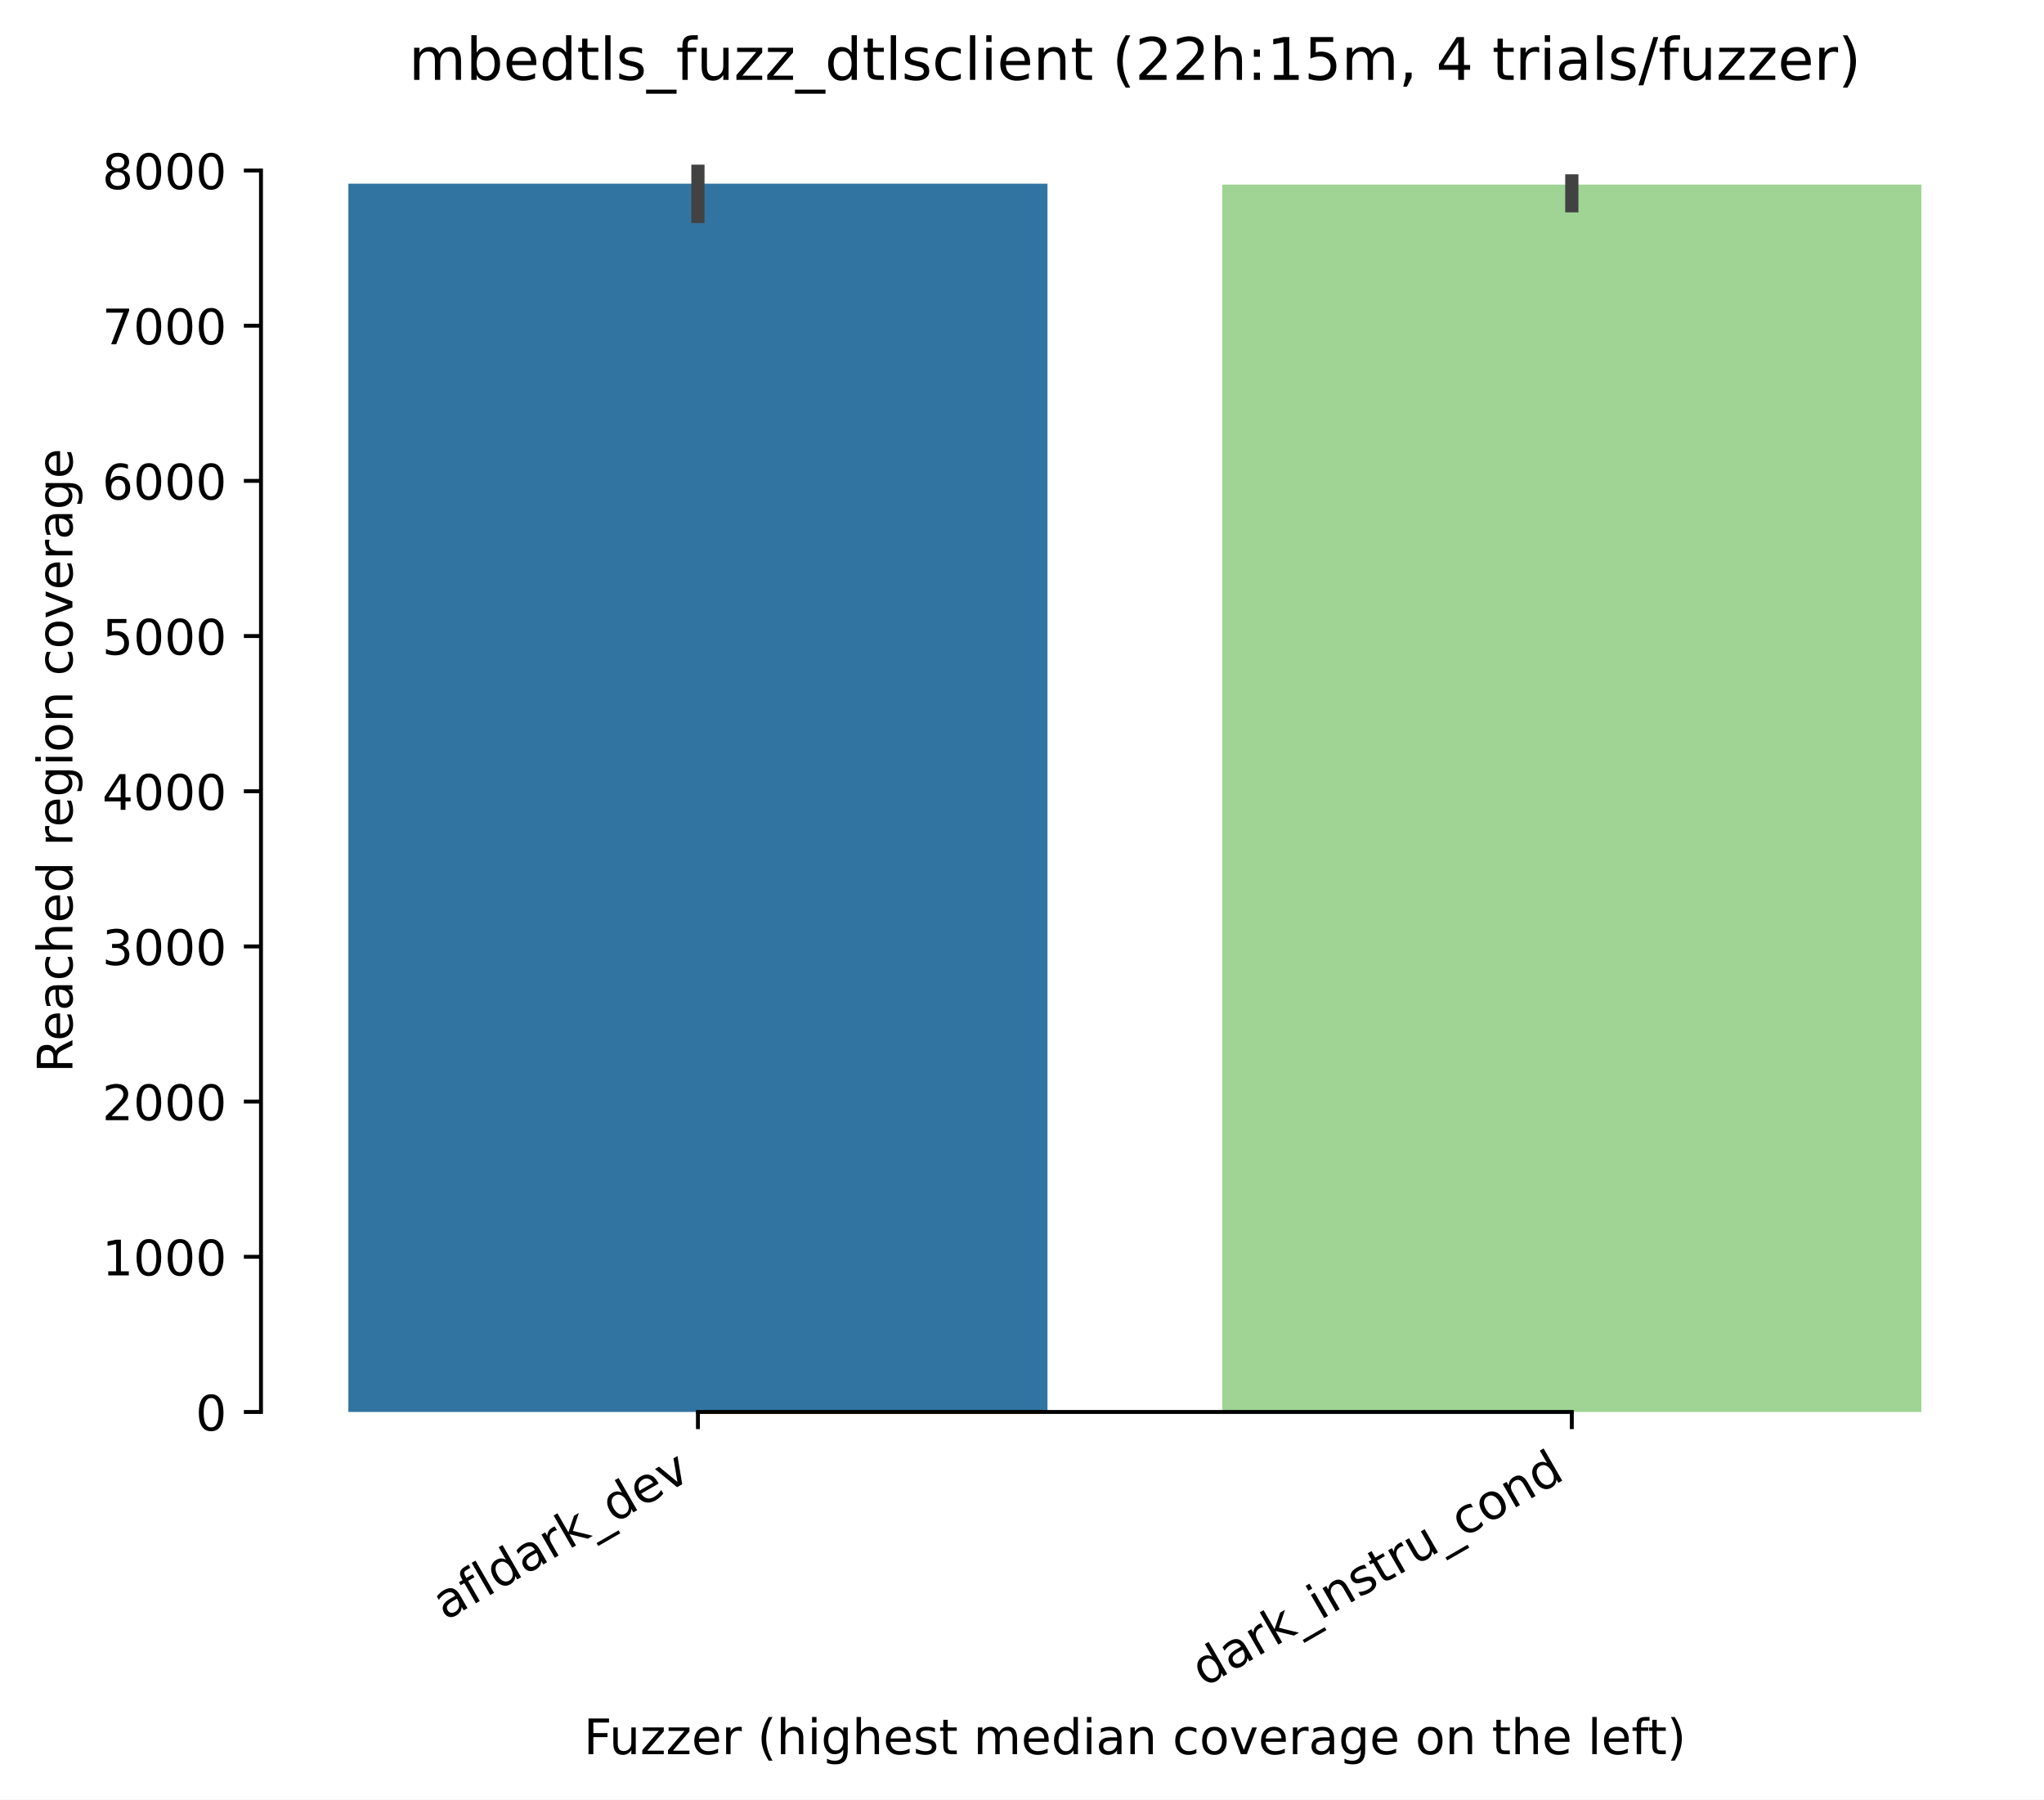
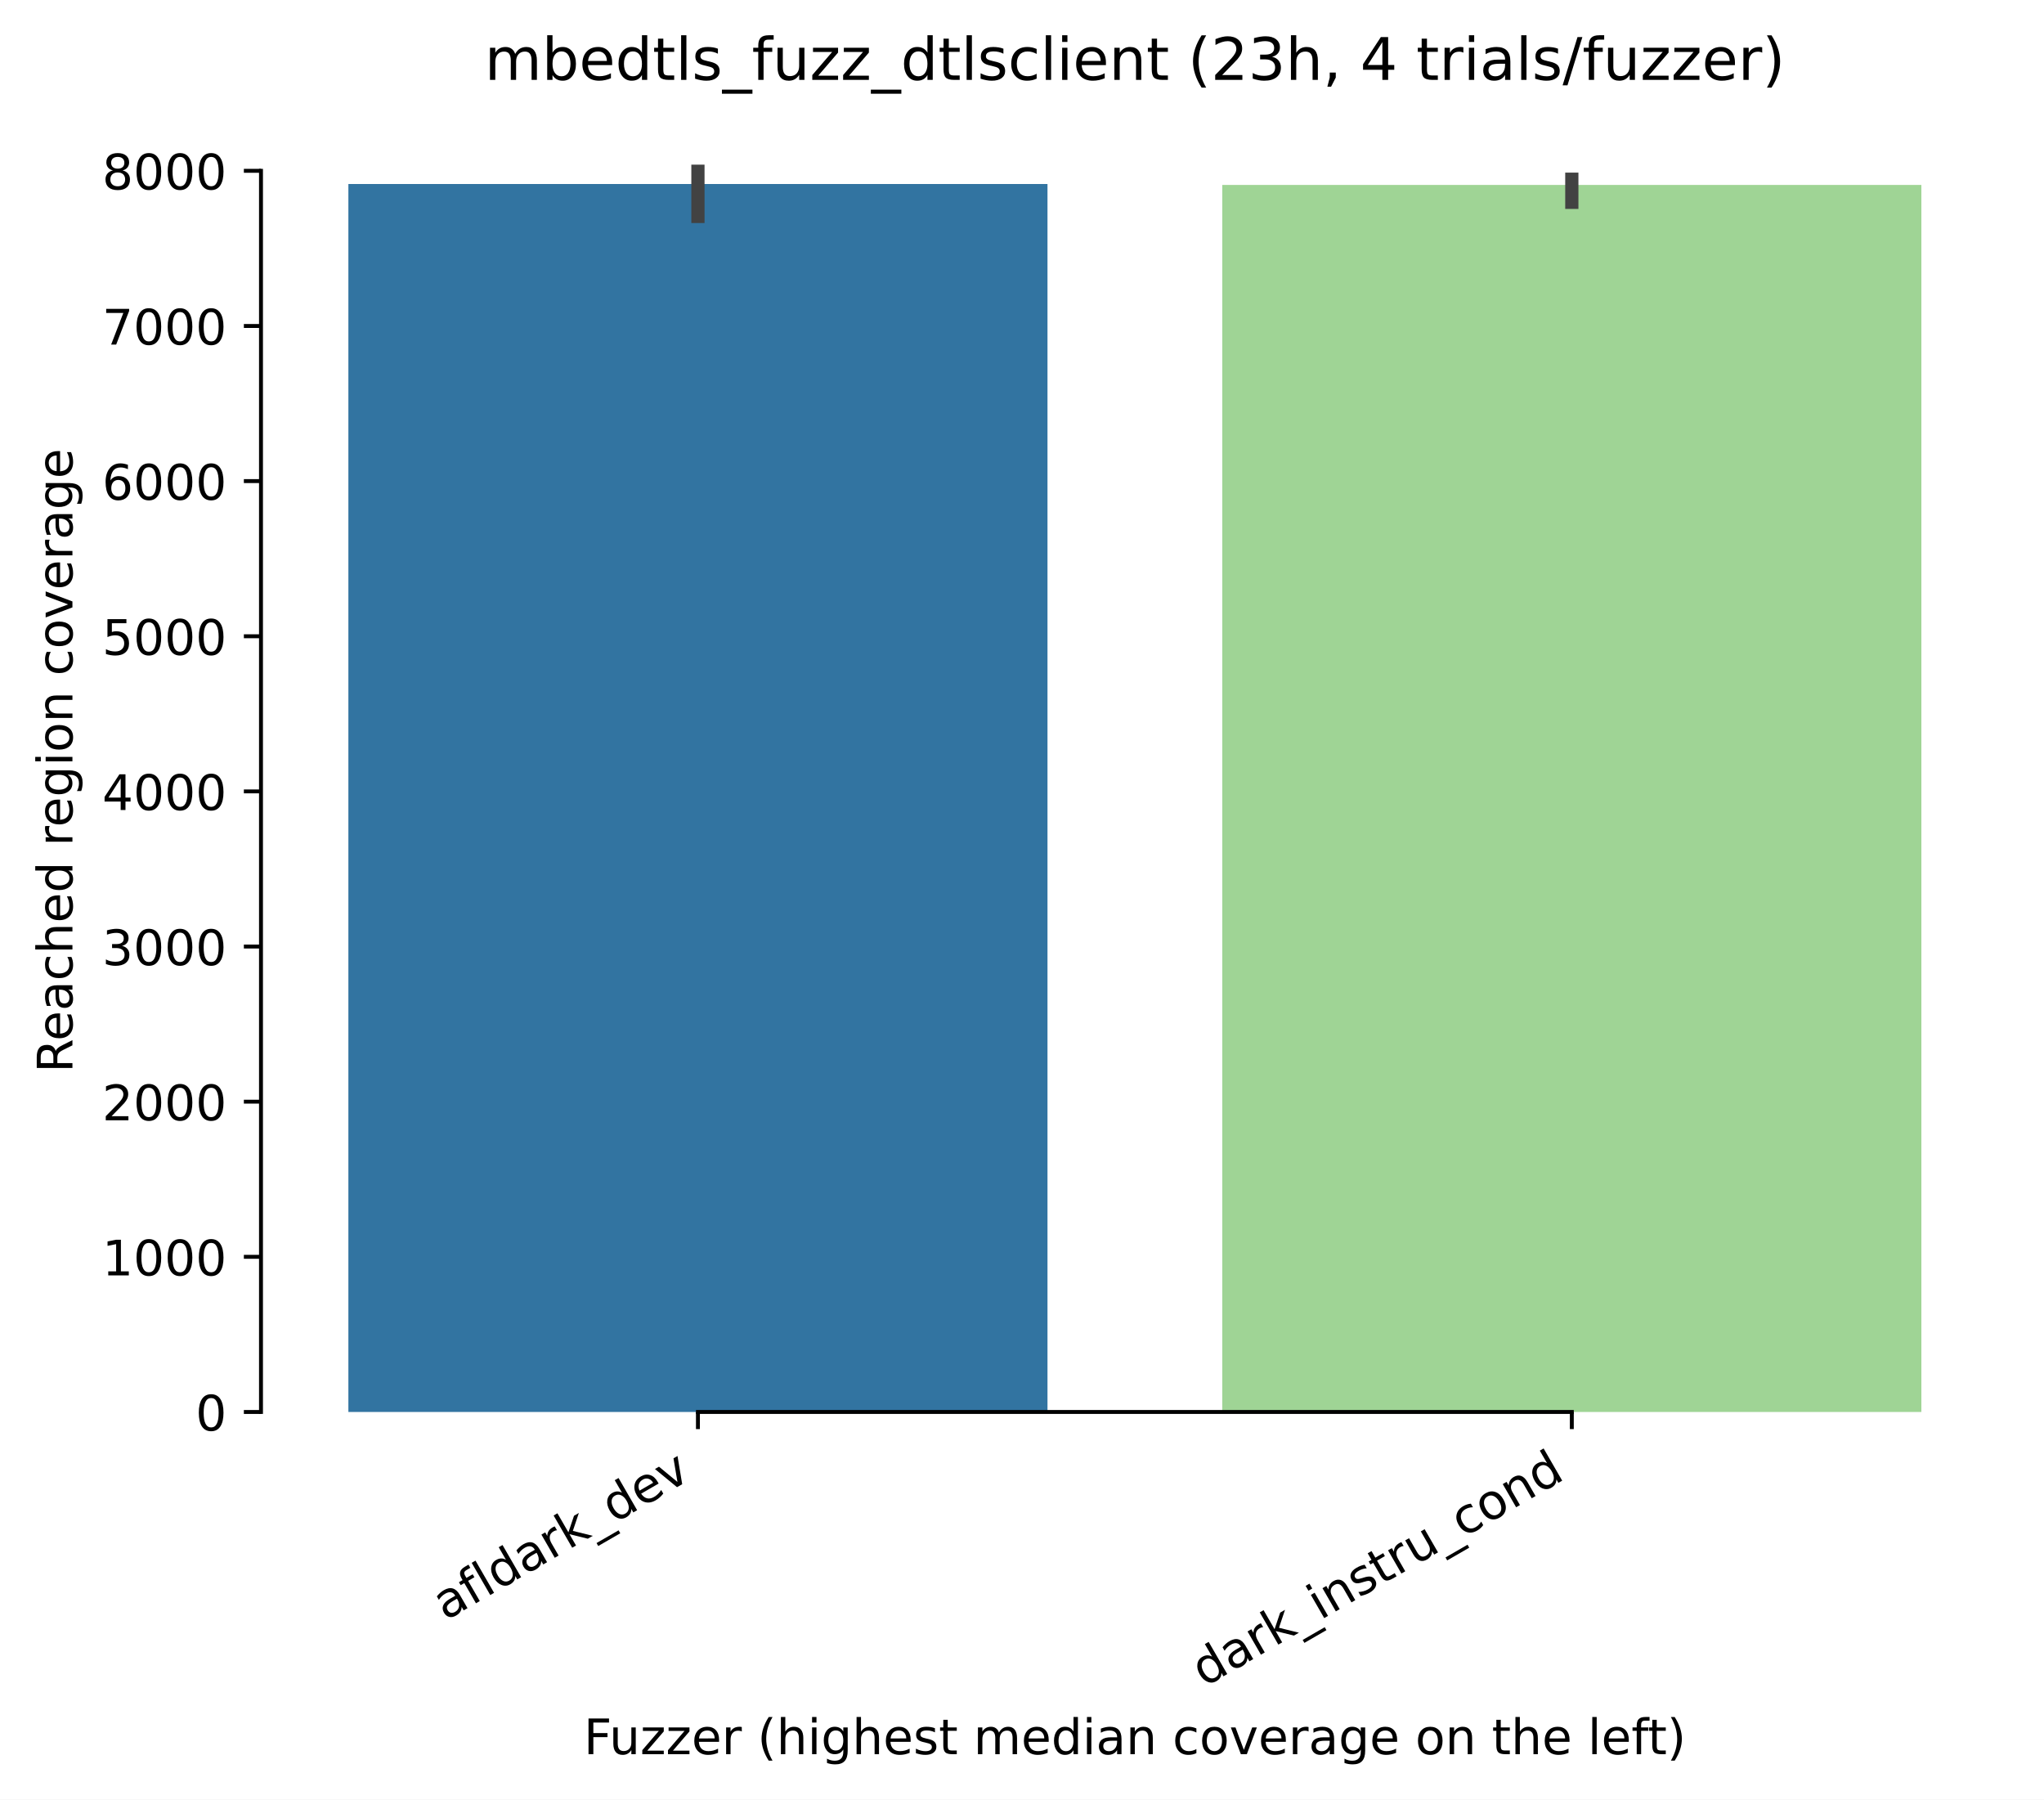
<svg xmlns="http://www.w3.org/2000/svg" xmlns:xlink="http://www.w3.org/1999/xlink" height="367.618pt" version="1.1" viewBox="0 0 417.648 367.618" width="417.648pt">
  <defs>
    <style type="text/css">*{stroke-linecap:butt;stroke-linejoin:round;}</style>
  </defs>
  <g id="figure_1">
    <g id="patch_1">
      <path d="M 0 367.618  L 417.648 367.618  L 417.648 0  L 0 0  z " style="fill:#ffffff;" />
    </g>
    <g id="axes_1">
      <g id="patch_2">
        <path d="M 53.328 288.43  L 410.448 288.43  L 410.448 22.318  L 53.328 22.318  z " style="fill:#ffffff;" />
      </g>
      <g id="patch_3">
-         <path clip-path="url(#p79c0f38faf)" d="M 71.184 288.43  L 214.032 288.43  L 214.032 37.526  L 71.184 37.526  z " style="fill:#3274a1;" />
+         <path clip-path="url(#p6125fce1c5)" d="M 71.184 288.43  L 214.032 288.43  L 214.032 37.589  L 71.184 37.589  z " style="fill:#3274a1;" />
      </g>
      <g id="patch_4">
-         <path clip-path="url(#p79c0f38faf)" d="M 249.744 288.43  L 392.592 288.43  L 392.592 37.716  L 249.744 37.716  z " style="fill:#9fd495;" />
+         <path clip-path="url(#p6125fce1c5)" d="M 249.744 288.43  L 392.592 288.43  L 392.592 37.779  L 249.744 37.779  z " style="fill:#9fd495;" />
      </g>
      <g id="matplotlib.axis_1">
        <g id="xtick_1">
          <g id="line2d_1">
            <defs>
-               <path d="M 0 0  L 0 3.5  " id="m59bbf504ab" style="stroke:#000000;stroke-width:0.8;" />
+               <path d="M 0 0  L 0 3.5  " id="m49f055721f" style="stroke:#000000;stroke-width:0.8;" />
            </defs>
            <g>
-               <use style="stroke:#000000;stroke-width:0.8;" x="142.608" xlink:href="#m59bbf504ab" y="288.43" />
+               <use style="stroke:#000000;stroke-width:0.8;" x="142.608" xlink:href="#m49f055721f" y="288.43" />
            </g>
          </g>
          <g id="text_1">
            <g transform="translate(91.00489 331.1231)rotate(-30)scale(0.1 -0.1)">
              <defs>
                <path d="M 34.281 27.484  Q 23.391 27.484 19.188 25  Q 14.984 22.516 14.984 16.5  Q 14.984 11.719 18.141 8.906  Q 21.297 6.109 26.703 6.109  Q 34.188 6.109 38.703 11.406  Q 43.219 16.703 43.219 25.484  L 43.219 27.484  z M 52.203 31.203  L 52.203 0  L 43.219 0  L 43.219 8.297  Q 40.141 3.328 35.547 0.953  Q 30.953 -1.422 24.312 -1.422  Q 15.922 -1.422 10.953 3.297  Q 6 8.016 6 15.922  Q 6 25.141 12.172 29.828  Q 18.359 34.516 30.609 34.516  L 43.219 34.516  L 43.219 35.406  Q 43.219 41.609 39.141 45  Q 35.062 48.391 27.688 48.391  Q 23 48.391 18.547 47.266  Q 14.109 46.141 10.016 43.891  L 10.016 52.203  Q 14.938 54.109 19.578 55.047  Q 24.219 56 28.609 56  Q 40.484 56 46.344 49.844  Q 52.203 43.703 52.203 31.203  z " id="DejaVuSans-97" />
                <path d="M 37.109 75.984  L 37.109 68.5  L 28.516 68.5  Q 23.688 68.5 21.797 66.547  Q 19.922 64.594 19.922 59.516  L 19.922 54.688  L 34.719 54.688  L 34.719 47.703  L 19.922 47.703  L 19.922 0  L 10.891 0  L 10.891 47.703  L 2.297 47.703  L 2.297 54.688  L 10.891 54.688  L 10.891 58.5  Q 10.891 67.625 15.141 71.797  Q 19.391 75.984 28.609 75.984  z " id="DejaVuSans-102" />
                <path d="M 9.422 75.984  L 18.406 75.984  L 18.406 0  L 9.422 0  z " id="DejaVuSans-108" />
                <path d="M 45.406 46.391  L 45.406 75.984  L 54.391 75.984  L 54.391 0  L 45.406 0  L 45.406 8.203  Q 42.578 3.328 38.25 0.953  Q 33.938 -1.422 27.875 -1.422  Q 17.969 -1.422 11.734 6.484  Q 5.516 14.406 5.516 27.297  Q 5.516 40.188 11.734 48.094  Q 17.969 56 27.875 56  Q 33.938 56 38.25 53.625  Q 42.578 51.266 45.406 46.391  z M 14.797 27.297  Q 14.797 17.391 18.875 11.75  Q 22.953 6.109 30.078 6.109  Q 37.203 6.109 41.297 11.75  Q 45.406 17.391 45.406 27.297  Q 45.406 37.203 41.297 42.844  Q 37.203 48.484 30.078 48.484  Q 22.953 48.484 18.875 42.844  Q 14.797 37.203 14.797 27.297  z " id="DejaVuSans-100" />
                <path d="M 41.109 46.297  Q 39.594 47.172 37.812 47.578  Q 36.031 48 33.891 48  Q 26.266 48 22.188 43.047  Q 18.109 38.094 18.109 28.812  L 18.109 0  L 9.078 0  L 9.078 54.688  L 18.109 54.688  L 18.109 46.188  Q 20.953 51.172 25.484 53.578  Q 30.031 56 36.531 56  Q 37.453 56 38.578 55.875  Q 39.703 55.766 41.062 55.516  z " id="DejaVuSans-114" />
                <path d="M 9.078 75.984  L 18.109 75.984  L 18.109 31.109  L 44.922 54.688  L 56.391 54.688  L 27.391 29.109  L 57.625 0  L 45.906 0  L 18.109 26.703  L 18.109 0  L 9.078 0  z " id="DejaVuSans-107" />
                <path d="M 50.984 -16.609  L 50.984 -23.578  L -0.984 -23.578  L -0.984 -16.609  z " id="DejaVuSans-95" />
                <path d="M 56.203 29.594  L 56.203 25.203  L 14.891 25.203  Q 15.484 15.922 20.484 11.062  Q 25.484 6.203 34.422 6.203  Q 39.594 6.203 44.453 7.469  Q 49.312 8.734 54.109 11.281  L 54.109 2.781  Q 49.266 0.734 44.188 -0.344  Q 39.109 -1.422 33.891 -1.422  Q 20.797 -1.422 13.156 6.188  Q 5.516 13.812 5.516 26.812  Q 5.516 40.234 12.766 48.109  Q 20.016 56 32.328 56  Q 43.359 56 49.781 48.891  Q 56.203 41.797 56.203 29.594  z M 47.219 32.234  Q 47.125 39.594 43.094 43.984  Q 39.062 48.391 32.422 48.391  Q 24.906 48.391 20.391 44.141  Q 15.875 39.891 15.188 32.172  z " id="DejaVuSans-101" />
                <path d="M 2.984 54.688  L 12.5 54.688  L 29.594 8.797  L 46.688 54.688  L 56.203 54.688  L 35.688 0  L 23.484 0  z " id="DejaVuSans-118" />
              </defs>
              <use xlink:href="#DejaVuSans-97" />
              <use x="61.279" xlink:href="#DejaVuSans-102" />
              <use x="96.484" xlink:href="#DejaVuSans-108" />
              <use x="124.268" xlink:href="#DejaVuSans-100" />
              <use x="187.744" xlink:href="#DejaVuSans-97" />
              <use x="249.023" xlink:href="#DejaVuSans-114" />
              <use x="290.137" xlink:href="#DejaVuSans-107" />
              <use x="348.047" xlink:href="#DejaVuSans-95" />
              <use x="398.047" xlink:href="#DejaVuSans-100" />
              <use x="461.523" xlink:href="#DejaVuSans-101" />
              <use x="523.047" xlink:href="#DejaVuSans-118" />
            </g>
          </g>
        </g>
        <g id="xtick_2">
          <g id="line2d_2">
            <g>
-               <use style="stroke:#000000;stroke-width:0.8;" x="321.168" xlink:href="#m59bbf504ab" y="288.43" />
+               <use style="stroke:#000000;stroke-width:0.8;" x="321.168" xlink:href="#m49f055721f" y="288.43" />
            </g>
          </g>
          <g id="text_2">
            <g transform="translate(246.0523 344.6981)rotate(-30)scale(0.1 -0.1)">
              <defs>
                <path d="M 9.422 54.688  L 18.406 54.688  L 18.406 0  L 9.422 0  z M 9.422 75.984  L 18.406 75.984  L 18.406 64.594  L 9.422 64.594  z " id="DejaVuSans-105" />
                <path d="M 54.891 33.016  L 54.891 0  L 45.906 0  L 45.906 32.719  Q 45.906 40.484 42.875 44.328  Q 39.844 48.188 33.797 48.188  Q 26.516 48.188 22.312 43.547  Q 18.109 38.922 18.109 30.906  L 18.109 0  L 9.078 0  L 9.078 54.688  L 18.109 54.688  L 18.109 46.188  Q 21.344 51.125 25.703 53.562  Q 30.078 56 35.797 56  Q 45.219 56 50.047 50.172  Q 54.891 44.344 54.891 33.016  z " id="DejaVuSans-110" />
                <path d="M 44.281 53.078  L 44.281 44.578  Q 40.484 46.531 36.375 47.5  Q 32.281 48.484 27.875 48.484  Q 21.188 48.484 17.844 46.438  Q 14.5 44.391 14.5 40.281  Q 14.5 37.156 16.891 35.375  Q 19.281 33.594 26.516 31.984  L 29.594 31.297  Q 39.156 29.25 43.188 25.516  Q 47.219 21.781 47.219 15.094  Q 47.219 7.469 41.188 3.016  Q 35.156 -1.422 24.609 -1.422  Q 20.219 -1.422 15.453 -0.562  Q 10.688 0.297 5.422 2  L 5.422 11.281  Q 10.406 8.688 15.234 7.391  Q 20.062 6.109 24.812 6.109  Q 31.156 6.109 34.562 8.281  Q 37.984 10.453 37.984 14.406  Q 37.984 18.062 35.516 20.016  Q 33.062 21.969 24.703 23.781  L 21.578 24.516  Q 13.234 26.266 9.516 29.906  Q 5.812 33.547 5.812 39.891  Q 5.812 47.609 11.281 51.797  Q 16.75 56 26.812 56  Q 31.781 56 36.172 55.266  Q 40.578 54.547 44.281 53.078  z " id="DejaVuSans-115" />
                <path d="M 18.312 70.219  L 18.312 54.688  L 36.812 54.688  L 36.812 47.703  L 18.312 47.703  L 18.312 18.016  Q 18.312 11.328 20.141 9.422  Q 21.969 7.516 27.594 7.516  L 36.812 7.516  L 36.812 0  L 27.594 0  Q 17.188 0 13.234 3.875  Q 9.281 7.766 9.281 18.016  L 9.281 47.703  L 2.688 47.703  L 2.688 54.688  L 9.281 54.688  L 9.281 70.219  z " id="DejaVuSans-116" />
                <path d="M 8.5 21.578  L 8.5 54.688  L 17.484 54.688  L 17.484 21.922  Q 17.484 14.156 20.5 10.266  Q 23.531 6.391 29.594 6.391  Q 36.859 6.391 41.078 11.031  Q 45.312 15.672 45.312 23.688  L 45.312 54.688  L 54.297 54.688  L 54.297 0  L 45.312 0  L 45.312 8.406  Q 42.047 3.422 37.719 1  Q 33.406 -1.422 27.688 -1.422  Q 18.266 -1.422 13.375 4.438  Q 8.5 10.297 8.5 21.578  z M 31.109 56  z " id="DejaVuSans-117" />
                <path d="M 48.781 52.594  L 48.781 44.188  Q 44.969 46.297 41.141 47.344  Q 37.312 48.391 33.406 48.391  Q 24.656 48.391 19.812 42.844  Q 14.984 37.312 14.984 27.297  Q 14.984 17.281 19.812 11.734  Q 24.656 6.203 33.406 6.203  Q 37.312 6.203 41.141 7.25  Q 44.969 8.297 48.781 10.406  L 48.781 2.094  Q 45.016 0.344 40.984 -0.531  Q 36.969 -1.422 32.422 -1.422  Q 20.062 -1.422 12.781 6.344  Q 5.516 14.109 5.516 27.297  Q 5.516 40.672 12.859 48.328  Q 20.219 56 33.016 56  Q 37.156 56 41.109 55.141  Q 45.062 54.297 48.781 52.594  z " id="DejaVuSans-99" />
                <path d="M 30.609 48.391  Q 23.391 48.391 19.188 42.75  Q 14.984 37.109 14.984 27.297  Q 14.984 17.484 19.156 11.844  Q 23.344 6.203 30.609 6.203  Q 37.797 6.203 41.984 11.859  Q 46.188 17.531 46.188 27.297  Q 46.188 37.016 41.984 42.703  Q 37.797 48.391 30.609 48.391  z M 30.609 56  Q 42.328 56 49.016 48.375  Q 55.719 40.766 55.719 27.297  Q 55.719 13.875 49.016 6.219  Q 42.328 -1.422 30.609 -1.422  Q 18.844 -1.422 12.172 6.219  Q 5.516 13.875 5.516 27.297  Q 5.516 40.766 12.172 48.375  Q 18.844 56 30.609 56  z " id="DejaVuSans-111" />
              </defs>
              <use xlink:href="#DejaVuSans-100" />
              <use x="63.477" xlink:href="#DejaVuSans-97" />
              <use x="124.756" xlink:href="#DejaVuSans-114" />
              <use x="165.869" xlink:href="#DejaVuSans-107" />
              <use x="223.779" xlink:href="#DejaVuSans-95" />
              <use x="273.779" xlink:href="#DejaVuSans-105" />
              <use x="301.562" xlink:href="#DejaVuSans-110" />
              <use x="364.941" xlink:href="#DejaVuSans-115" />
              <use x="417.041" xlink:href="#DejaVuSans-116" />
              <use x="456.25" xlink:href="#DejaVuSans-114" />
              <use x="497.363" xlink:href="#DejaVuSans-117" />
              <use x="560.742" xlink:href="#DejaVuSans-95" />
              <use x="610.742" xlink:href="#DejaVuSans-99" />
              <use x="665.723" xlink:href="#DejaVuSans-111" />
              <use x="726.904" xlink:href="#DejaVuSans-110" />
              <use x="790.283" xlink:href="#DejaVuSans-100" />
            </g>
          </g>
        </g>
        <g id="text_3">
          <g transform="translate(119.2702 358.3384)scale(0.1 -0.1)">
            <defs>
              <path d="M 9.812 72.906  L 51.703 72.906  L 51.703 64.594  L 19.672 64.594  L 19.672 43.109  L 48.578 43.109  L 48.578 34.812  L 19.672 34.812  L 19.672 0  L 9.812 0  z " id="DejaVuSans-70" />
              <path d="M 5.516 54.688  L 48.188 54.688  L 48.188 46.484  L 14.406 7.172  L 48.188 7.172  L 48.188 0  L 4.297 0  L 4.297 8.203  L 38.094 47.516  L 5.516 47.516  z " id="DejaVuSans-122" />
              <path id="DejaVuSans-32" />
              <path d="M 31 75.875  Q 24.469 64.656 21.281 53.656  Q 18.109 42.672 18.109 31.391  Q 18.109 20.125 21.312 9.062  Q 24.516 -2 31 -13.188  L 23.188 -13.188  Q 15.875 -1.703 12.234 9.375  Q 8.594 20.453 8.594 31.391  Q 8.594 42.281 12.203 53.312  Q 15.828 64.359 23.188 75.875  z " id="DejaVuSans-40" />
              <path d="M 54.891 33.016  L 54.891 0  L 45.906 0  L 45.906 32.719  Q 45.906 40.484 42.875 44.328  Q 39.844 48.188 33.797 48.188  Q 26.516 48.188 22.312 43.547  Q 18.109 38.922 18.109 30.906  L 18.109 0  L 9.078 0  L 9.078 75.984  L 18.109 75.984  L 18.109 46.188  Q 21.344 51.125 25.703 53.562  Q 30.078 56 35.797 56  Q 45.219 56 50.047 50.172  Q 54.891 44.344 54.891 33.016  z " id="DejaVuSans-104" />
              <path d="M 45.406 27.984  Q 45.406 37.75 41.375 43.109  Q 37.359 48.484 30.078 48.484  Q 22.859 48.484 18.828 43.109  Q 14.797 37.75 14.797 27.984  Q 14.797 18.266 18.828 12.891  Q 22.859 7.516 30.078 7.516  Q 37.359 7.516 41.375 12.891  Q 45.406 18.266 45.406 27.984  z M 54.391 6.781  Q 54.391 -7.172 48.188 -13.984  Q 42 -20.797 29.203 -20.797  Q 24.469 -20.797 20.266 -20.094  Q 16.062 -19.391 12.109 -17.922  L 12.109 -9.188  Q 16.062 -11.328 19.922 -12.344  Q 23.781 -13.375 27.781 -13.375  Q 36.625 -13.375 41.016 -8.766  Q 45.406 -4.156 45.406 5.172  L 45.406 9.625  Q 42.625 4.781 38.281 2.391  Q 33.938 0 27.875 0  Q 17.828 0 11.672 7.656  Q 5.516 15.328 5.516 27.984  Q 5.516 40.672 11.672 48.328  Q 17.828 56 27.875 56  Q 33.938 56 38.281 53.609  Q 42.625 51.219 45.406 46.391  L 45.406 54.688  L 54.391 54.688  z " id="DejaVuSans-103" />
              <path d="M 52 44.188  Q 55.375 50.25 60.062 53.125  Q 64.75 56 71.094 56  Q 79.641 56 84.281 50.016  Q 88.922 44.047 88.922 33.016  L 88.922 0  L 79.891 0  L 79.891 32.719  Q 79.891 40.578 77.094 44.375  Q 74.312 48.188 68.609 48.188  Q 61.625 48.188 57.562 43.547  Q 53.516 38.922 53.516 30.906  L 53.516 0  L 44.484 0  L 44.484 32.719  Q 44.484 40.625 41.703 44.406  Q 38.922 48.188 33.109 48.188  Q 26.219 48.188 22.156 43.531  Q 18.109 38.875 18.109 30.906  L 18.109 0  L 9.078 0  L 9.078 54.688  L 18.109 54.688  L 18.109 46.188  Q 21.188 51.219 25.484 53.609  Q 29.781 56 35.688 56  Q 41.656 56 45.828 52.969  Q 50 49.953 52 44.188  z " id="DejaVuSans-109" />
              <path d="M 8.016 75.875  L 15.828 75.875  Q 23.141 64.359 26.781 53.312  Q 30.422 42.281 30.422 31.391  Q 30.422 20.453 26.781 9.375  Q 23.141 -1.703 15.828 -13.188  L 8.016 -13.188  Q 14.5 -2 17.703 9.062  Q 20.906 20.125 20.906 31.391  Q 20.906 42.672 17.703 53.656  Q 14.5 64.656 8.016 75.875  z " id="DejaVuSans-41" />
            </defs>
            <use xlink:href="#DejaVuSans-70" />
            <use x="52.02" xlink:href="#DejaVuSans-117" />
            <use x="115.398" xlink:href="#DejaVuSans-122" />
            <use x="167.889" xlink:href="#DejaVuSans-122" />
            <use x="220.379" xlink:href="#DejaVuSans-101" />
            <use x="281.902" xlink:href="#DejaVuSans-114" />
            <use x="323.016" xlink:href="#DejaVuSans-32" />
            <use x="354.803" xlink:href="#DejaVuSans-40" />
            <use x="393.816" xlink:href="#DejaVuSans-104" />
            <use x="457.195" xlink:href="#DejaVuSans-105" />
            <use x="484.979" xlink:href="#DejaVuSans-103" />
            <use x="548.455" xlink:href="#DejaVuSans-104" />
            <use x="611.834" xlink:href="#DejaVuSans-101" />
            <use x="673.357" xlink:href="#DejaVuSans-115" />
            <use x="725.457" xlink:href="#DejaVuSans-116" />
            <use x="764.666" xlink:href="#DejaVuSans-32" />
            <use x="796.453" xlink:href="#DejaVuSans-109" />
            <use x="893.865" xlink:href="#DejaVuSans-101" />
            <use x="955.389" xlink:href="#DejaVuSans-100" />
            <use x="1018.865" xlink:href="#DejaVuSans-105" />
            <use x="1046.648" xlink:href="#DejaVuSans-97" />
            <use x="1107.928" xlink:href="#DejaVuSans-110" />
            <use x="1171.307" xlink:href="#DejaVuSans-32" />
            <use x="1203.094" xlink:href="#DejaVuSans-99" />
            <use x="1258.074" xlink:href="#DejaVuSans-111" />
            <use x="1319.256" xlink:href="#DejaVuSans-118" />
            <use x="1378.436" xlink:href="#DejaVuSans-101" />
            <use x="1439.959" xlink:href="#DejaVuSans-114" />
            <use x="1481.072" xlink:href="#DejaVuSans-97" />
            <use x="1542.352" xlink:href="#DejaVuSans-103" />
            <use x="1605.828" xlink:href="#DejaVuSans-101" />
            <use x="1667.352" xlink:href="#DejaVuSans-32" />
            <use x="1699.139" xlink:href="#DejaVuSans-111" />
            <use x="1760.32" xlink:href="#DejaVuSans-110" />
            <use x="1823.699" xlink:href="#DejaVuSans-32" />
            <use x="1855.486" xlink:href="#DejaVuSans-116" />
            <use x="1894.695" xlink:href="#DejaVuSans-104" />
            <use x="1958.074" xlink:href="#DejaVuSans-101" />
            <use x="2019.598" xlink:href="#DejaVuSans-32" />
            <use x="2051.385" xlink:href="#DejaVuSans-108" />
            <use x="2079.168" xlink:href="#DejaVuSans-101" />
            <use x="2140.691" xlink:href="#DejaVuSans-102" />
            <use x="2174.146" xlink:href="#DejaVuSans-116" />
            <use x="2213.355" xlink:href="#DejaVuSans-41" />
          </g>
        </g>
      </g>
      <g id="matplotlib.axis_2">
        <g id="ytick_1">
          <g id="line2d_3">
            <defs>
-               <path d="M 0 0  L -3.5 0  " id="m5db77db638" style="stroke:#000000;stroke-width:0.8;" />
+               <path d="M 0 0  L -3.5 0  " id="mfd607cc7c4" style="stroke:#000000;stroke-width:0.8;" />
            </defs>
            <g>
-               <use style="stroke:#000000;stroke-width:0.8;" x="53.328" xlink:href="#m5db77db638" y="288.43" />
+               <use style="stroke:#000000;stroke-width:0.8;" x="53.328" xlink:href="#mfd607cc7c4" y="288.43" />
            </g>
          </g>
          <g id="text_4">
            <g transform="translate(39.96563 292.2293)scale(0.1 -0.1)">
              <defs>
                <path d="M 31.781 66.406  Q 24.172 66.406 20.328 58.906  Q 16.5 51.422 16.5 36.375  Q 16.5 21.391 20.328 13.891  Q 24.172 6.391 31.781 6.391  Q 39.453 6.391 43.281 13.891  Q 47.125 21.391 47.125 36.375  Q 47.125 51.422 43.281 58.906  Q 39.453 66.406 31.781 66.406  z M 31.781 74.219  Q 44.047 74.219 50.516 64.516  Q 56.984 54.828 56.984 36.375  Q 56.984 17.969 50.516 8.266  Q 44.047 -1.422 31.781 -1.422  Q 19.531 -1.422 13.062 8.266  Q 6.594 17.969 6.594 36.375  Q 6.594 54.828 13.062 64.516  Q 19.531 74.219 31.781 74.219  z " id="DejaVuSans-48" />
              </defs>
              <use xlink:href="#DejaVuSans-48" />
            </g>
          </g>
        </g>
        <g id="ytick_2">
          <g id="line2d_4">
            <g>
-               <use style="stroke:#000000;stroke-width:0.8;" x="53.328" xlink:href="#m5db77db638" y="256.73" />
+               <use style="stroke:#000000;stroke-width:0.8;" x="53.328" xlink:href="#mfd607cc7c4" y="256.738" />
            </g>
          </g>
          <g id="text_5">
-             <g transform="translate(20.87813 260.5295)scale(0.1 -0.1)">
+             <g transform="translate(20.87813 260.5375)scale(0.1 -0.1)">
              <defs>
                <path d="M 12.406 8.297  L 28.516 8.297  L 28.516 63.922  L 10.984 60.406  L 10.984 69.391  L 28.422 72.906  L 38.281 72.906  L 38.281 8.297  L 54.391 8.297  L 54.391 0  L 12.406 0  z " id="DejaVuSans-49" />
              </defs>
              <use xlink:href="#DejaVuSans-49" />
              <use x="63.623" xlink:href="#DejaVuSans-48" />
              <use x="127.246" xlink:href="#DejaVuSans-48" />
              <use x="190.869" xlink:href="#DejaVuSans-48" />
            </g>
          </g>
        </g>
        <g id="ytick_3">
          <g id="line2d_5">
            <g>
-               <use style="stroke:#000000;stroke-width:0.8;" x="53.328" xlink:href="#m5db77db638" y="225.03" />
+               <use style="stroke:#000000;stroke-width:0.8;" x="53.328" xlink:href="#mfd607cc7c4" y="225.046" />
            </g>
          </g>
          <g id="text_6">
-             <g transform="translate(20.87813 228.8297)scale(0.1 -0.1)">
+             <g transform="translate(20.87813 228.8456)scale(0.1 -0.1)">
              <defs>
                <path d="M 19.188 8.297  L 53.609 8.297  L 53.609 0  L 7.328 0  L 7.328 8.297  Q 12.938 14.109 22.625 23.891  Q 32.328 33.688 34.812 36.531  Q 39.547 41.844 41.422 45.531  Q 43.312 49.219 43.312 52.781  Q 43.312 58.594 39.234 62.25  Q 35.156 65.922 28.609 65.922  Q 23.969 65.922 18.812 64.312  Q 13.672 62.703 7.812 59.422  L 7.812 69.391  Q 13.766 71.781 18.938 73  Q 24.125 74.219 28.422 74.219  Q 39.75 74.219 46.484 68.547  Q 53.219 62.891 53.219 53.422  Q 53.219 48.922 51.531 44.891  Q 49.859 40.875 45.406 35.406  Q 44.188 33.984 37.641 27.219  Q 31.109 20.453 19.188 8.297  z " id="DejaVuSans-50" />
              </defs>
              <use xlink:href="#DejaVuSans-50" />
              <use x="63.623" xlink:href="#DejaVuSans-48" />
              <use x="127.246" xlink:href="#DejaVuSans-48" />
              <use x="190.869" xlink:href="#DejaVuSans-48" />
            </g>
          </g>
        </g>
        <g id="ytick_4">
          <g id="line2d_6">
            <g>
-               <use style="stroke:#000000;stroke-width:0.8;" x="53.328" xlink:href="#m5db77db638" y="193.331" />
+               <use style="stroke:#000000;stroke-width:0.8;" x="53.328" xlink:href="#mfd607cc7c4" y="193.354" />
            </g>
          </g>
          <g id="text_7">
-             <g transform="translate(20.87813 197.1299)scale(0.1 -0.1)">
+             <g transform="translate(20.87813 197.1537)scale(0.1 -0.1)">
              <defs>
                <path d="M 40.578 39.312  Q 47.656 37.797 51.625 33  Q 55.609 28.219 55.609 21.188  Q 55.609 10.406 48.188 4.484  Q 40.766 -1.422 27.094 -1.422  Q 22.516 -1.422 17.656 -0.516  Q 12.797 0.391 7.625 2.203  L 7.625 11.719  Q 11.719 9.328 16.594 8.109  Q 21.484 6.891 26.812 6.891  Q 36.078 6.891 40.938 10.547  Q 45.797 14.203 45.797 21.188  Q 45.797 27.641 41.281 31.266  Q 36.766 34.906 28.719 34.906  L 20.219 34.906  L 20.219 43.016  L 29.109 43.016  Q 36.375 43.016 40.234 45.922  Q 44.094 48.828 44.094 54.297  Q 44.094 59.906 40.109 62.906  Q 36.141 65.922 28.719 65.922  Q 24.656 65.922 20.016 65.031  Q 15.375 64.156 9.812 62.312  L 9.812 71.094  Q 15.438 72.656 20.344 73.438  Q 25.25 74.219 29.594 74.219  Q 40.828 74.219 47.359 69.109  Q 53.906 64.016 53.906 55.328  Q 53.906 49.266 50.438 45.094  Q 46.969 40.922 40.578 39.312  z " id="DejaVuSans-51" />
              </defs>
              <use xlink:href="#DejaVuSans-51" />
              <use x="63.623" xlink:href="#DejaVuSans-48" />
              <use x="127.246" xlink:href="#DejaVuSans-48" />
              <use x="190.869" xlink:href="#DejaVuSans-48" />
            </g>
          </g>
        </g>
        <g id="ytick_5">
          <g id="line2d_7">
            <g>
-               <use style="stroke:#000000;stroke-width:0.8;" x="53.328" xlink:href="#m5db77db638" y="161.631" />
+               <use style="stroke:#000000;stroke-width:0.8;" x="53.328" xlink:href="#mfd607cc7c4" y="161.663" />
            </g>
          </g>
          <g id="text_8">
-             <g transform="translate(20.87813 165.4301)scale(0.1 -0.1)">
+             <g transform="translate(20.87813 165.4618)scale(0.1 -0.1)">
              <defs>
                <path d="M 37.797 64.312  L 12.891 25.391  L 37.797 25.391  z M 35.203 72.906  L 47.609 72.906  L 47.609 25.391  L 58.016 25.391  L 58.016 17.188  L 47.609 17.188  L 47.609 0  L 37.797 0  L 37.797 17.188  L 4.891 17.188  L 4.891 26.703  z " id="DejaVuSans-52" />
              </defs>
              <use xlink:href="#DejaVuSans-52" />
              <use x="63.623" xlink:href="#DejaVuSans-48" />
              <use x="127.246" xlink:href="#DejaVuSans-48" />
              <use x="190.869" xlink:href="#DejaVuSans-48" />
            </g>
          </g>
        </g>
        <g id="ytick_6">
          <g id="line2d_8">
            <g>
-               <use style="stroke:#000000;stroke-width:0.8;" x="53.328" xlink:href="#m5db77db638" y="129.931" />
+               <use style="stroke:#000000;stroke-width:0.8;" x="53.328" xlink:href="#mfd607cc7c4" y="129.971" />
            </g>
          </g>
          <g id="text_9">
-             <g transform="translate(20.87813 133.7303)scale(0.1 -0.1)">
+             <g transform="translate(20.87813 133.7699)scale(0.1 -0.1)">
              <defs>
                <path d="M 10.797 72.906  L 49.516 72.906  L 49.516 64.594  L 19.828 64.594  L 19.828 46.734  Q 21.969 47.469 24.109 47.828  Q 26.266 48.188 28.422 48.188  Q 40.625 48.188 47.75 41.5  Q 54.891 34.812 54.891 23.391  Q 54.891 11.625 47.562 5.094  Q 40.234 -1.422 26.906 -1.422  Q 22.312 -1.422 17.547 -0.641  Q 12.797 0.141 7.719 1.703  L 7.719 11.625  Q 12.109 9.234 16.797 8.062  Q 21.484 6.891 26.703 6.891  Q 35.156 6.891 40.078 11.328  Q 45.016 15.766 45.016 23.391  Q 45.016 31 40.078 35.438  Q 35.156 39.891 26.703 39.891  Q 22.75 39.891 18.812 39.016  Q 14.891 38.141 10.797 36.281  z " id="DejaVuSans-53" />
              </defs>
              <use xlink:href="#DejaVuSans-53" />
              <use x="63.623" xlink:href="#DejaVuSans-48" />
              <use x="127.246" xlink:href="#DejaVuSans-48" />
              <use x="190.869" xlink:href="#DejaVuSans-48" />
            </g>
          </g>
        </g>
        <g id="ytick_7">
          <g id="line2d_9">
            <g>
-               <use style="stroke:#000000;stroke-width:0.8;" x="53.328" xlink:href="#m5db77db638" y="98.231" />
+               <use style="stroke:#000000;stroke-width:0.8;" x="53.328" xlink:href="#mfd607cc7c4" y="98.279" />
            </g>
          </g>
          <g id="text_10">
-             <g transform="translate(20.87813 102.0305)scale(0.1 -0.1)">
+             <g transform="translate(20.87813 102.078)scale(0.1 -0.1)">
              <defs>
                <path d="M 33.016 40.375  Q 26.375 40.375 22.484 35.828  Q 18.609 31.297 18.609 23.391  Q 18.609 15.531 22.484 10.953  Q 26.375 6.391 33.016 6.391  Q 39.656 6.391 43.531 10.953  Q 47.406 15.531 47.406 23.391  Q 47.406 31.297 43.531 35.828  Q 39.656 40.375 33.016 40.375  z M 52.594 71.297  L 52.594 62.312  Q 48.875 64.062 45.094 64.984  Q 41.312 65.922 37.594 65.922  Q 27.828 65.922 22.672 59.328  Q 17.531 52.734 16.797 39.406  Q 19.672 43.656 24.016 45.922  Q 28.375 48.188 33.594 48.188  Q 44.578 48.188 50.953 41.516  Q 57.328 34.859 57.328 23.391  Q 57.328 12.156 50.688 5.359  Q 44.047 -1.422 33.016 -1.422  Q 20.359 -1.422 13.672 8.266  Q 6.984 17.969 6.984 36.375  Q 6.984 53.656 15.188 63.938  Q 23.391 74.219 37.203 74.219  Q 40.922 74.219 44.703 73.484  Q 48.484 72.75 52.594 71.297  z " id="DejaVuSans-54" />
              </defs>
              <use xlink:href="#DejaVuSans-54" />
              <use x="63.623" xlink:href="#DejaVuSans-48" />
              <use x="127.246" xlink:href="#DejaVuSans-48" />
              <use x="190.869" xlink:href="#DejaVuSans-48" />
            </g>
          </g>
        </g>
        <g id="ytick_8">
          <g id="line2d_10">
            <g>
-               <use style="stroke:#000000;stroke-width:0.8;" x="53.328" xlink:href="#m5db77db638" y="66.531" />
+               <use style="stroke:#000000;stroke-width:0.8;" x="53.328" xlink:href="#mfd607cc7c4" y="66.587" />
            </g>
          </g>
          <g id="text_11">
-             <g transform="translate(20.87813 70.33066)scale(0.1 -0.1)">
+             <g transform="translate(20.87813 70.38615)scale(0.1 -0.1)">
              <defs>
                <path d="M 8.203 72.906  L 55.078 72.906  L 55.078 68.703  L 28.609 0  L 18.312 0  L 43.219 64.594  L 8.203 64.594  z " id="DejaVuSans-55" />
              </defs>
              <use xlink:href="#DejaVuSans-55" />
              <use x="63.623" xlink:href="#DejaVuSans-48" />
              <use x="127.246" xlink:href="#DejaVuSans-48" />
              <use x="190.869" xlink:href="#DejaVuSans-48" />
            </g>
          </g>
        </g>
        <g id="ytick_9">
          <g id="line2d_11">
            <g>
-               <use style="stroke:#000000;stroke-width:0.8;" x="53.328" xlink:href="#m5db77db638" y="34.832" />
+               <use style="stroke:#000000;stroke-width:0.8;" x="53.328" xlink:href="#mfd607cc7c4" y="34.895" />
            </g>
          </g>
          <g id="text_12">
-             <g transform="translate(20.87813 38.63085)scale(0.1 -0.1)">
+             <g transform="translate(20.87813 38.69427)scale(0.1 -0.1)">
              <defs>
                <path d="M 31.781 34.625  Q 24.75 34.625 20.719 30.859  Q 16.703 27.094 16.703 20.516  Q 16.703 13.922 20.719 10.156  Q 24.75 6.391 31.781 6.391  Q 38.812 6.391 42.859 10.172  Q 46.922 13.969 46.922 20.516  Q 46.922 27.094 42.891 30.859  Q 38.875 34.625 31.781 34.625  z M 21.922 38.812  Q 15.578 40.375 12.031 44.719  Q 8.5 49.078 8.5 55.328  Q 8.5 64.062 14.719 69.141  Q 20.953 74.219 31.781 74.219  Q 42.672 74.219 48.875 69.141  Q 55.078 64.062 55.078 55.328  Q 55.078 49.078 51.531 44.719  Q 48 40.375 41.703 38.812  Q 48.828 37.156 52.797 32.312  Q 56.781 27.484 56.781 20.516  Q 56.781 9.906 50.312 4.234  Q 43.844 -1.422 31.781 -1.422  Q 19.734 -1.422 13.25 4.234  Q 6.781 9.906 6.781 20.516  Q 6.781 27.484 10.781 32.312  Q 14.797 37.156 21.922 38.812  z M 18.312 54.391  Q 18.312 48.734 21.844 45.562  Q 25.391 42.391 31.781 42.391  Q 38.141 42.391 41.719 45.562  Q 45.312 48.734 45.312 54.391  Q 45.312 60.062 41.719 63.234  Q 38.141 66.406 31.781 66.406  Q 25.391 66.406 21.844 63.234  Q 18.312 60.062 18.312 54.391  z " id="DejaVuSans-56" />
              </defs>
              <use xlink:href="#DejaVuSans-56" />
              <use x="63.623" xlink:href="#DejaVuSans-48" />
              <use x="127.246" xlink:href="#DejaVuSans-48" />
              <use x="190.869" xlink:href="#DejaVuSans-48" />
            </g>
          </g>
        </g>
        <g id="text_13">
          <g transform="translate(14.79844 219.1366)rotate(-90)scale(0.1 -0.1)">
            <defs>
              <path d="M 44.391 34.188  Q 47.562 33.109 50.562 29.594  Q 53.562 26.078 56.594 19.922  L 66.609 0  L 56 0  L 46.688 18.703  Q 43.062 26.031 39.672 28.422  Q 36.281 30.812 30.422 30.812  L 19.672 30.812  L 19.672 0  L 9.812 0  L 9.812 72.906  L 32.078 72.906  Q 44.578 72.906 50.734 67.672  Q 56.891 62.453 56.891 51.906  Q 56.891 45.016 53.688 40.469  Q 50.484 35.938 44.391 34.188  z M 19.672 64.797  L 19.672 38.922  L 32.078 38.922  Q 39.203 38.922 42.844 42.219  Q 46.484 45.516 46.484 51.906  Q 46.484 58.297 42.844 61.547  Q 39.203 64.797 32.078 64.797  z " id="DejaVuSans-82" />
            </defs>
            <use xlink:href="#DejaVuSans-82" />
            <use x="64.982" xlink:href="#DejaVuSans-101" />
            <use x="126.506" xlink:href="#DejaVuSans-97" />
            <use x="187.785" xlink:href="#DejaVuSans-99" />
            <use x="242.766" xlink:href="#DejaVuSans-104" />
            <use x="306.145" xlink:href="#DejaVuSans-101" />
            <use x="367.668" xlink:href="#DejaVuSans-100" />
            <use x="431.145" xlink:href="#DejaVuSans-32" />
            <use x="462.932" xlink:href="#DejaVuSans-114" />
            <use x="501.795" xlink:href="#DejaVuSans-101" />
            <use x="563.318" xlink:href="#DejaVuSans-103" />
            <use x="626.795" xlink:href="#DejaVuSans-105" />
            <use x="654.578" xlink:href="#DejaVuSans-111" />
            <use x="715.76" xlink:href="#DejaVuSans-110" />
            <use x="779.139" xlink:href="#DejaVuSans-32" />
            <use x="810.926" xlink:href="#DejaVuSans-99" />
            <use x="865.906" xlink:href="#DejaVuSans-111" />
            <use x="927.088" xlink:href="#DejaVuSans-118" />
            <use x="986.268" xlink:href="#DejaVuSans-101" />
            <use x="1047.791" xlink:href="#DejaVuSans-114" />
            <use x="1088.904" xlink:href="#DejaVuSans-97" />
            <use x="1150.184" xlink:href="#DejaVuSans-103" />
            <use x="1213.66" xlink:href="#DejaVuSans-101" />
          </g>
        </g>
      </g>
      <g id="line2d_12">
-         <path clip-path="url(#p79c0f38faf)" d="M 142.608 44.215  L 142.608 34.99  " style="fill:none;stroke:#424242;stroke-linecap:square;stroke-width:2.7;" />
+         <path clip-path="url(#p6125fce1c5)" d="M 142.608 44.212  L 142.608 34.99  " style="fill:none;stroke:#424242;stroke-linecap:square;stroke-width:2.7;" />
      </g>
      <g id="line2d_13">
-         <path clip-path="url(#p79c0f38faf)" d="M 321.168 42.027  L 321.168 36.956  " style="fill:none;stroke:#424242;stroke-linecap:square;stroke-width:2.7;" />
+         <path clip-path="url(#p6125fce1c5)" d="M 321.168 41.329  L 321.168 36.606  " style="fill:none;stroke:#424242;stroke-linecap:square;stroke-width:2.7;" />
      </g>
      <g id="patch_5">
-         <path d="M 53.328 288.43  L 53.328 34.832  " style="fill:none;stroke:#000000;stroke-linecap:square;stroke-linejoin:miter;stroke-width:0.8;" />
+         <path d="M 53.328 288.43  L 53.328 34.895  " style="fill:none;stroke:#000000;stroke-linecap:square;stroke-linejoin:miter;stroke-width:0.8;" />
      </g>
      <g id="patch_6">
        <path d="M 142.608 288.43  L 321.168 288.43  " style="fill:none;stroke:#000000;stroke-linecap:square;stroke-linejoin:miter;stroke-width:0.8;" />
      </g>
      <g id="text_14">
-         <g transform="translate(83.53063 16.31812)scale(0.12 -0.12)">
+         <g transform="translate(99.03125 16.31812)scale(0.12 -0.12)">
          <defs>
            <path d="M 48.688 27.297  Q 48.688 37.203 44.609 42.844  Q 40.531 48.484 33.406 48.484  Q 26.266 48.484 22.188 42.844  Q 18.109 37.203 18.109 27.297  Q 18.109 17.391 22.188 11.75  Q 26.266 6.109 33.406 6.109  Q 40.531 6.109 44.609 11.75  Q 48.688 17.391 48.688 27.297  z M 18.109 46.391  Q 20.953 51.266 25.266 53.625  Q 29.594 56 35.594 56  Q 45.562 56 51.781 48.094  Q 58.016 40.188 58.016 27.297  Q 58.016 14.406 51.781 6.484  Q 45.562 -1.422 35.594 -1.422  Q 29.594 -1.422 25.266 0.953  Q 20.953 3.328 18.109 8.203  L 18.109 0  L 9.078 0  L 9.078 75.984  L 18.109 75.984  z " id="DejaVuSans-98" />
-             <path d="M 11.719 12.406  L 22.016 12.406  L 22.016 0  L 11.719 0  z M 11.719 51.703  L 22.016 51.703  L 22.016 39.312  L 11.719 39.312  z " id="DejaVuSans-58" />
            <path d="M 11.719 12.406  L 22.016 12.406  L 22.016 4  L 14.016 -11.625  L 7.719 -11.625  L 11.719 4  z " id="DejaVuSans-44" />
            <path d="M 25.391 72.906  L 33.688 72.906  L 8.297 -9.281  L 0 -9.281  z " id="DejaVuSans-47" />
          </defs>
          <use xlink:href="#DejaVuSans-109" />
          <use x="97.412" xlink:href="#DejaVuSans-98" />
          <use x="160.889" xlink:href="#DejaVuSans-101" />
          <use x="222.412" xlink:href="#DejaVuSans-100" />
          <use x="285.889" xlink:href="#DejaVuSans-116" />
          <use x="325.098" xlink:href="#DejaVuSans-108" />
          <use x="352.881" xlink:href="#DejaVuSans-115" />
          <use x="404.98" xlink:href="#DejaVuSans-95" />
          <use x="454.98" xlink:href="#DejaVuSans-102" />
          <use x="490.186" xlink:href="#DejaVuSans-117" />
          <use x="553.564" xlink:href="#DejaVuSans-122" />
          <use x="606.055" xlink:href="#DejaVuSans-122" />
          <use x="658.545" xlink:href="#DejaVuSans-95" />
          <use x="708.545" xlink:href="#DejaVuSans-100" />
          <use x="772.021" xlink:href="#DejaVuSans-116" />
          <use x="811.23" xlink:href="#DejaVuSans-108" />
          <use x="839.014" xlink:href="#DejaVuSans-115" />
          <use x="891.113" xlink:href="#DejaVuSans-99" />
          <use x="946.094" xlink:href="#DejaVuSans-108" />
          <use x="973.877" xlink:href="#DejaVuSans-105" />
          <use x="1001.66" xlink:href="#DejaVuSans-101" />
          <use x="1063.184" xlink:href="#DejaVuSans-110" />
          <use x="1126.562" xlink:href="#DejaVuSans-116" />
          <use x="1165.771" xlink:href="#DejaVuSans-32" />
          <use x="1197.559" xlink:href="#DejaVuSans-40" />
          <use x="1236.572" xlink:href="#DejaVuSans-50" />
-           <use x="1300.195" xlink:href="#DejaVuSans-50" />
+           <use x="1300.195" xlink:href="#DejaVuSans-51" />
          <use x="1363.818" xlink:href="#DejaVuSans-104" />
-           <use x="1427.197" xlink:href="#DejaVuSans-58" />
-           <use x="1460.889" xlink:href="#DejaVuSans-49" />
-           <use x="1524.512" xlink:href="#DejaVuSans-53" />
-           <use x="1588.135" xlink:href="#DejaVuSans-109" />
-           <use x="1685.547" xlink:href="#DejaVuSans-44" />
-           <use x="1717.334" xlink:href="#DejaVuSans-32" />
-           <use x="1749.121" xlink:href="#DejaVuSans-52" />
-           <use x="1812.744" xlink:href="#DejaVuSans-32" />
-           <use x="1844.531" xlink:href="#DejaVuSans-116" />
-           <use x="1883.74" xlink:href="#DejaVuSans-114" />
-           <use x="1924.854" xlink:href="#DejaVuSans-105" />
-           <use x="1952.637" xlink:href="#DejaVuSans-97" />
-           <use x="2013.916" xlink:href="#DejaVuSans-108" />
-           <use x="2041.699" xlink:href="#DejaVuSans-115" />
-           <use x="2093.799" xlink:href="#DejaVuSans-47" />
-           <use x="2127.49" xlink:href="#DejaVuSans-102" />
-           <use x="2162.695" xlink:href="#DejaVuSans-117" />
-           <use x="2226.074" xlink:href="#DejaVuSans-122" />
-           <use x="2278.564" xlink:href="#DejaVuSans-122" />
-           <use x="2331.055" xlink:href="#DejaVuSans-101" />
-           <use x="2392.578" xlink:href="#DejaVuSans-114" />
-           <use x="2433.691" xlink:href="#DejaVuSans-41" />
+           <use x="1427.197" xlink:href="#DejaVuSans-44" />
+           <use x="1458.984" xlink:href="#DejaVuSans-32" />
+           <use x="1490.771" xlink:href="#DejaVuSans-52" />
+           <use x="1554.395" xlink:href="#DejaVuSans-32" />
+           <use x="1586.182" xlink:href="#DejaVuSans-116" />
+           <use x="1625.391" xlink:href="#DejaVuSans-114" />
+           <use x="1666.504" xlink:href="#DejaVuSans-105" />
+           <use x="1694.287" xlink:href="#DejaVuSans-97" />
+           <use x="1755.566" xlink:href="#DejaVuSans-108" />
+           <use x="1783.35" xlink:href="#DejaVuSans-115" />
+           <use x="1835.449" xlink:href="#DejaVuSans-47" />
+           <use x="1869.141" xlink:href="#DejaVuSans-102" />
+           <use x="1904.346" xlink:href="#DejaVuSans-117" />
+           <use x="1967.725" xlink:href="#DejaVuSans-122" />
+           <use x="2020.215" xlink:href="#DejaVuSans-122" />
+           <use x="2072.705" xlink:href="#DejaVuSans-101" />
+           <use x="2134.229" xlink:href="#DejaVuSans-114" />
+           <use x="2175.342" xlink:href="#DejaVuSans-41" />
        </g>
      </g>
    </g>
  </g>
  <defs>
-     <clipPath id="p79c0f38faf">
+     <clipPath id="p6125fce1c5">
      <rect height="266.112" width="357.12" x="53.328" y="22.318" />
    </clipPath>
  </defs>
</svg>
